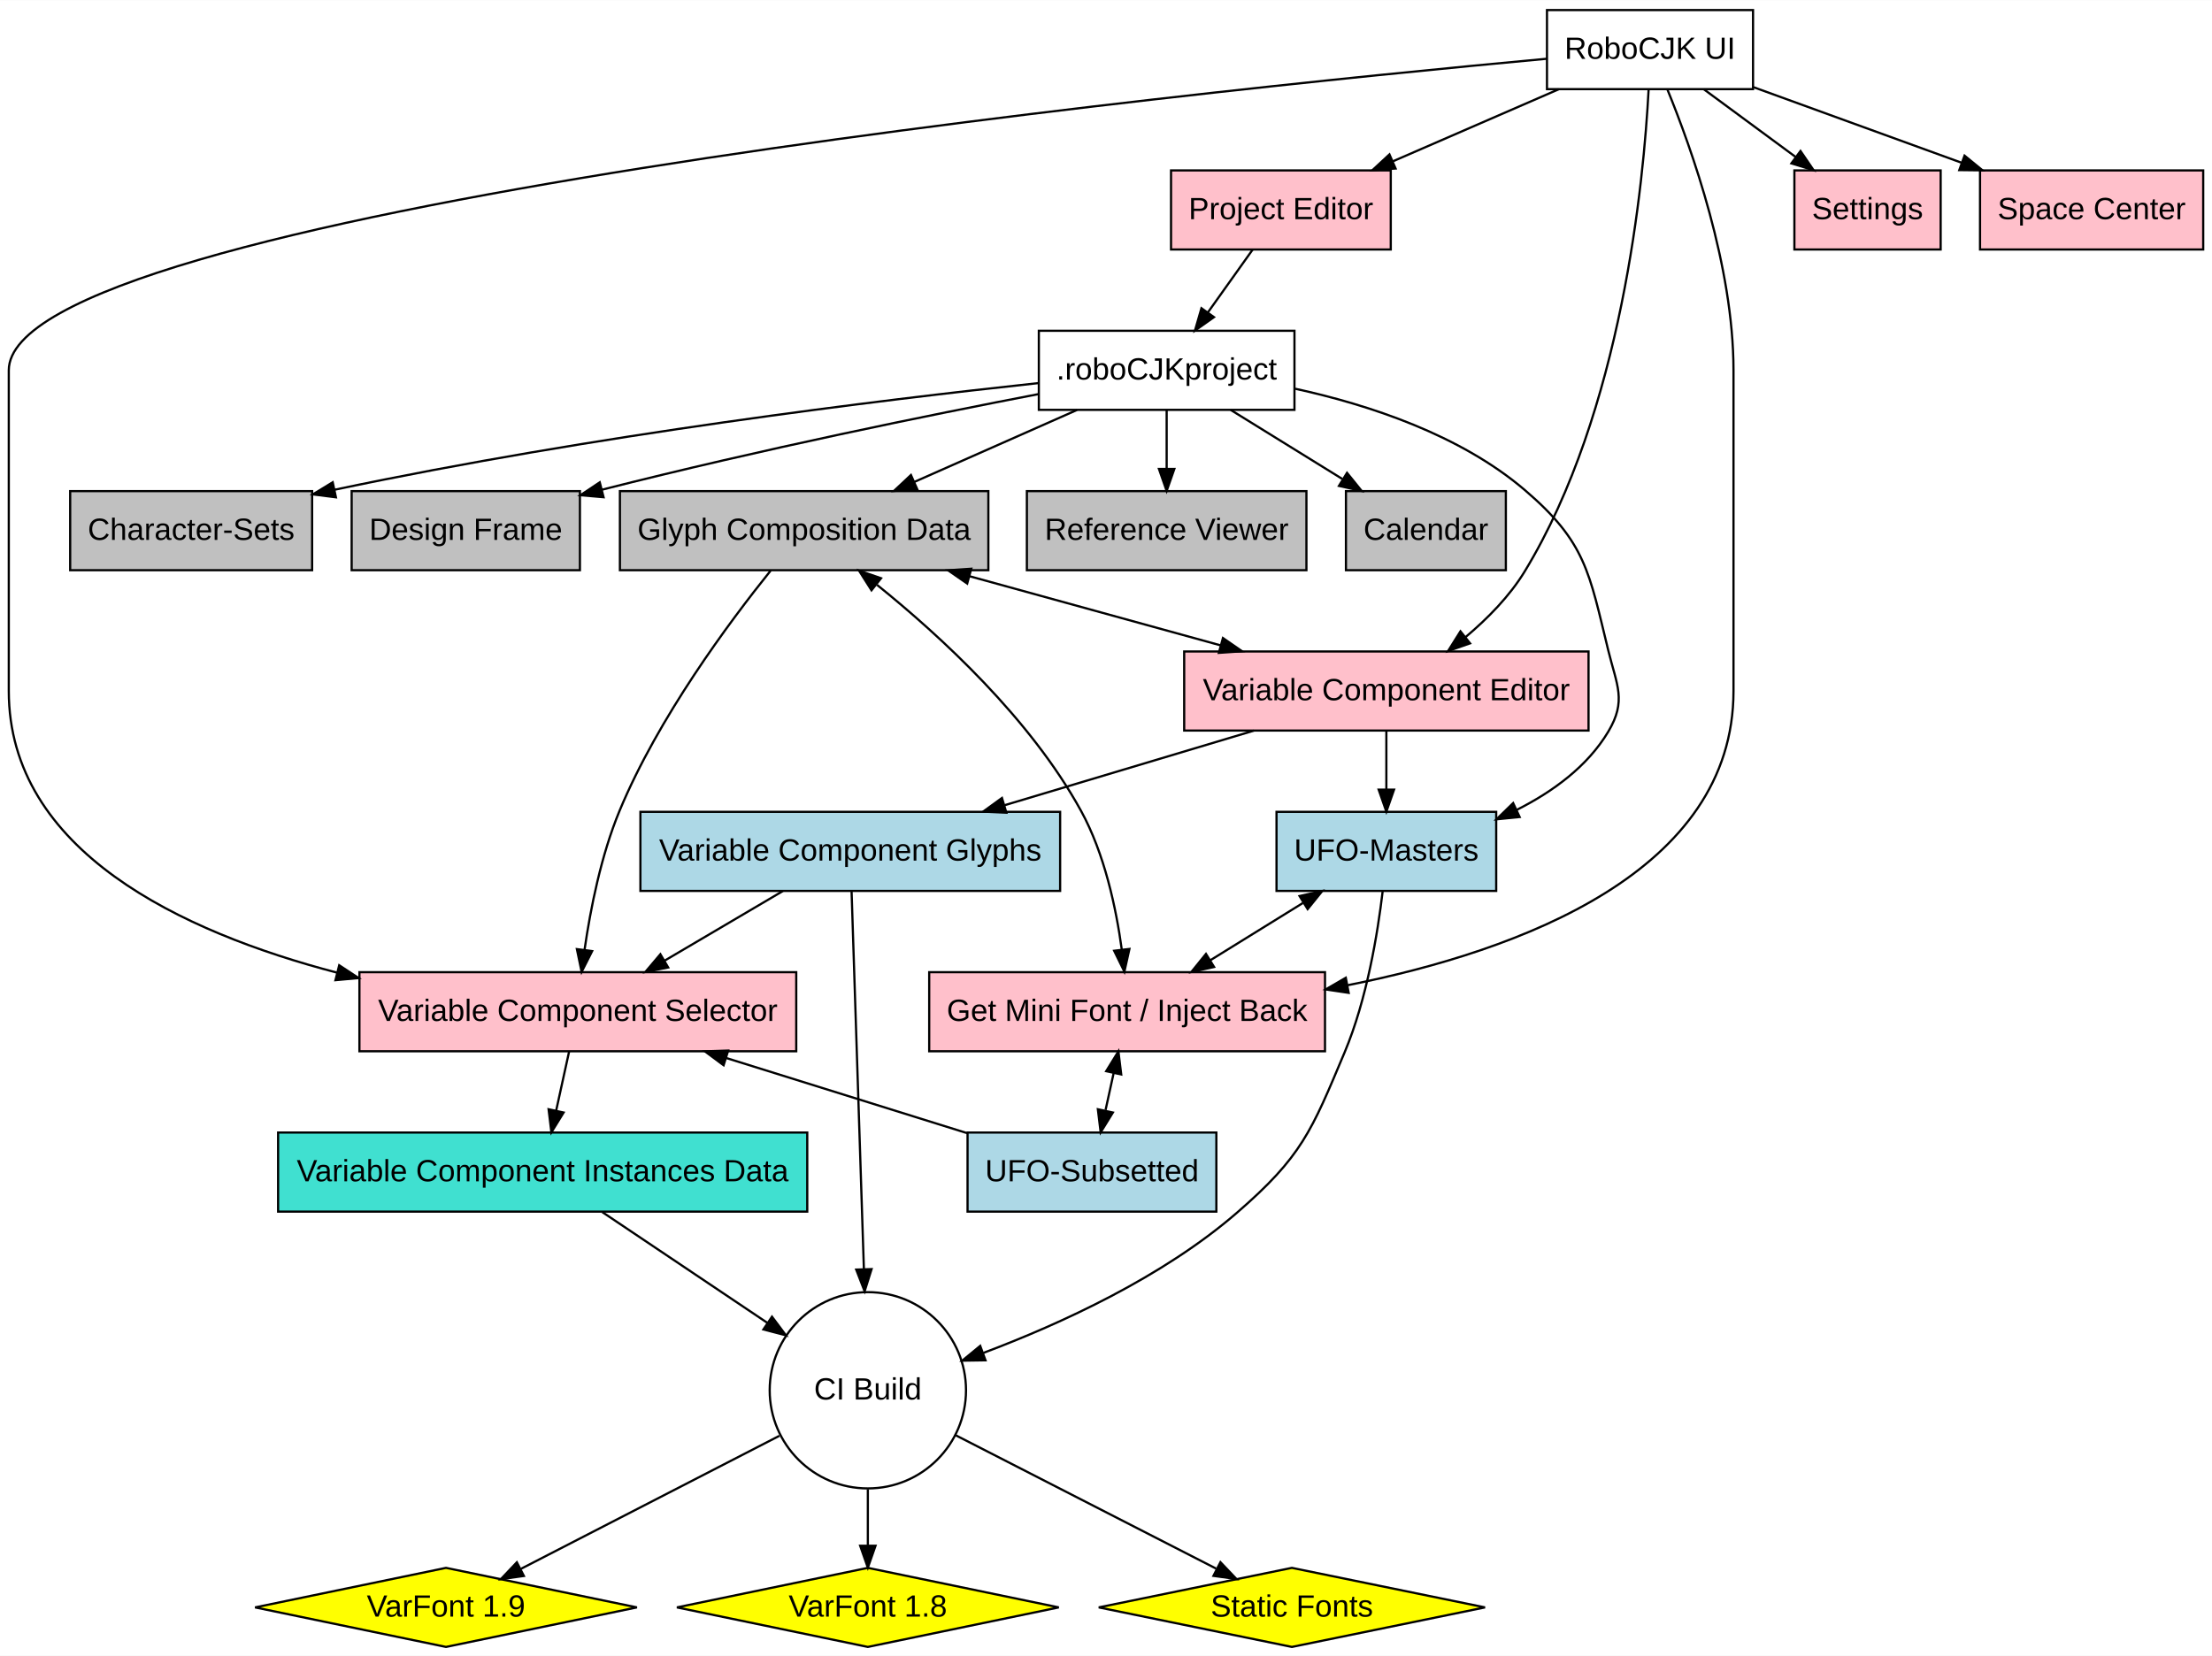
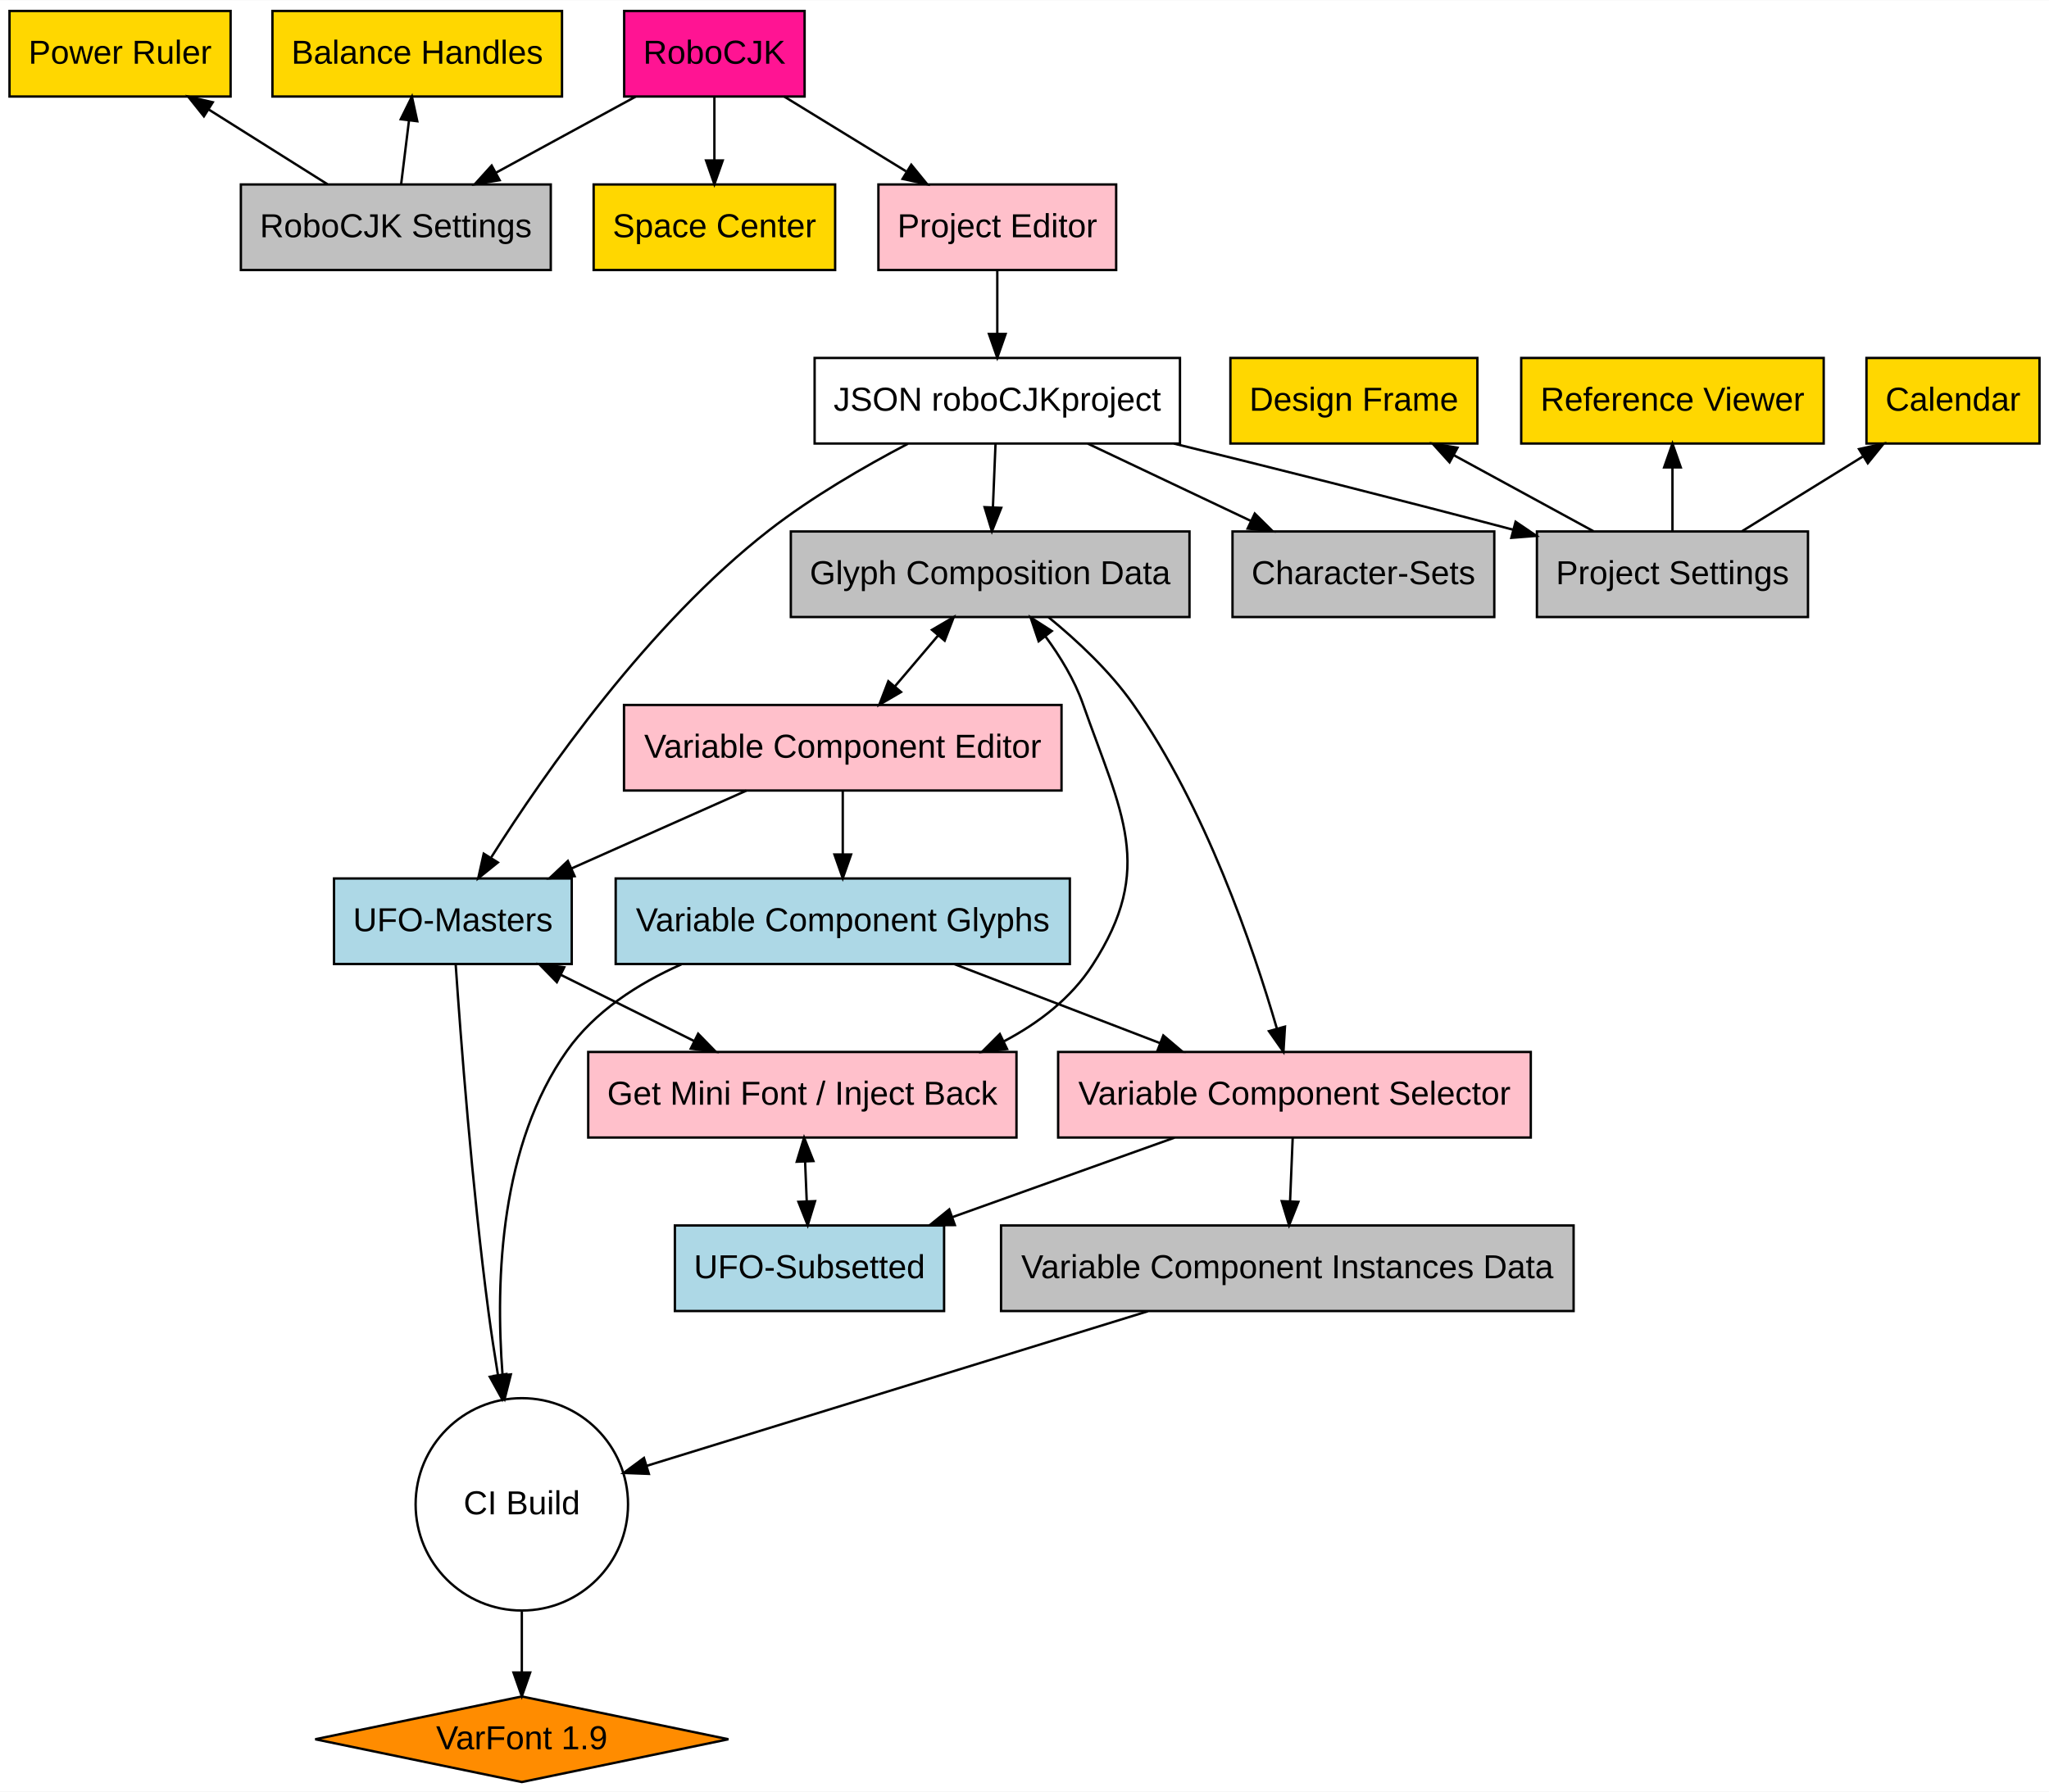
- <svg xmlns="http://www.w3.org/2000/svg" width="1007pt" height="754pt" viewBox="0.00 0.00 1006.79 753.68">
+ <svg xmlns="http://www.w3.org/2000/svg" width="862pt" height="754pt" viewBox="0.00 0.00 861.89 753.68">
  <g id="graph0" class="graph" transform="scale(1 1) rotate(0) translate(4 749.6755)">
-     <polygon fill="#ffffff" stroke="transparent" points="-4,4 -4,-749.676 1002.79,-749.676 1002.79,4 -4,4" />
+     <polygon fill="#ffffff" stroke="transparent" points="-4,4 -4,-749.676 857.893,-749.676 857.893,4 -4,4" />
    <g id="node1" class="node">
-       <polygon fill="none" stroke="#000000" points="700.107,-709.176 700.107,-745.176 793.893,-745.176 793.893,-709.176 700.107,-709.176" />
-       <text text-anchor="middle" x="747" y="-722.976" font-family="Arial" font-size="14.00" fill="#000000">RoboCJK UI</text>
+       <polygon fill="#ff1493" stroke="#000000" points="258.55,-709.176 258.55,-745.176 334.448,-745.176 334.448,-709.176 258.55,-709.176" />
+       <text text-anchor="middle" x="296.499" y="-722.976" font-family="Arial" font-size="14.00" fill="#000000">RoboCJK</text>
    </g>
    <g id="node2" class="node">
-       <polygon fill="#ffc0cb" stroke="#000000" points="528.995,-636.176 528.995,-672.176 629.005,-672.176 629.005,-636.176 528.995,-636.176" />
-       <text text-anchor="middle" x="579" y="-649.976" font-family="Arial" font-size="14.00" fill="#000000">Project Editor</text>
+       <polygon fill="#c0c0c0" stroke="#000000" points="97.319,-636.176 97.319,-672.176 227.679,-672.176 227.679,-636.176 97.319,-636.176" />
+       <text text-anchor="middle" x="162.499" y="-649.976" font-family="Arial" font-size="14.00" fill="#000000">RoboCJK Settings</text>
+     </g>
+     <g id="edge2" class="edge">
+       <path fill="none" stroke="#000000" d="M263.376,-709.13C245.659,-699.479 223.654,-687.491 204.721,-677.177" />
+       <polygon fill="#000000" stroke="#000000" points="206.162,-673.976 195.706,-672.266 202.813,-680.123 206.162,-673.976" />
+     </g>
+     <g id="node3" class="node">
+       <polygon fill="#ffc0cb" stroke="#000000" points="365.494,-636.176 365.494,-672.176 465.504,-672.176 465.504,-636.176 365.494,-636.176" />
+       <text text-anchor="middle" x="415.499" y="-649.976" font-family="Arial" font-size="14.00" fill="#000000">Project Editor</text>
    </g>
    <g id="edge1" class="edge">
-       <path fill="none" stroke="#000000" d="M705.472,-709.13C682.654,-699.216 654.163,-686.836 630.002,-676.337" />
-       <polygon fill="#000000" stroke="#000000" points="631.199,-673.041 620.633,-672.266 628.409,-679.461 631.199,-673.041" />
-     </g>
-     <g id="node3" class="node">
-       <polygon fill="#ffc0cb" stroke="#000000" points="812.714,-636.176 812.714,-672.176 879.286,-672.176 879.286,-636.176 812.714,-636.176" />
-       <text text-anchor="middle" x="846" y="-649.976" font-family="Arial" font-size="14.00" fill="#000000">Settings</text>
-     </g>
-     <g id="edge2" class="edge">
-       <path fill="none" stroke="#000000" d="M771.472,-709.13C784.085,-699.83 799.64,-688.36 813.271,-678.309" />
-       <polygon fill="#000000" stroke="#000000" points="815.495,-681.018 821.466,-672.266 811.341,-675.384 815.495,-681.018" />
+       <path fill="none" stroke="#000000" d="M325.915,-709.13C341.362,-699.654 360.481,-687.926 377.084,-677.741" />
+       <polygon fill="#000000" stroke="#000000" points="379.316,-680.478 386.01,-672.266 375.655,-674.511 379.316,-680.478" />
+     </g>
+     <g id="node17" class="node">
+       <polygon fill="#ffd700" stroke="#000000" points="245.709,-636.176 245.709,-672.176 347.29,-672.176 347.29,-636.176 245.709,-636.176" />
+       <text text-anchor="middle" x="296.499" y="-649.976" font-family="Arial" font-size="14.00" fill="#000000">Space Center</text>
+     </g>
+     <g id="edge22" class="edge">
+       <path fill="none" stroke="#000000" d="M296.499,-709.13C296.499,-701.058 296.499,-691.352 296.499,-682.357" />
+       <polygon fill="#000000" stroke="#000000" points="299.999,-682.266 296.499,-672.266 292.999,-682.266 299.999,-682.266" />
+     </g>
+     <g id="node10" class="node">
+       <polygon fill="none" stroke="#000000" points="338.659,-563.176 338.659,-599.176 492.34,-599.176 492.34,-563.176 338.659,-563.176" />
+       <text text-anchor="middle" x="415.499" y="-576.976" font-family="Arial" font-size="14.00" fill="#000000">JSON roboCJKproject</text>
+     </g>
+     <g id="edge6" class="edge">
+       <path fill="none" stroke="#000000" d="M415.499,-636.13C415.499,-628.058 415.499,-618.352 415.499,-609.357" />
+       <polygon fill="#000000" stroke="#000000" points="418.999,-609.266 415.499,-599.266 411.999,-609.266 418.999,-609.266" />
    </g>
    <g id="node4" class="node">
-       <polygon fill="#ffc0cb" stroke="#000000" points="897.21,-636.176 897.21,-672.176 998.79,-672.176 998.79,-636.176 897.21,-636.176" />
-       <text text-anchor="middle" x="948" y="-649.976" font-family="Arial" font-size="14.00" fill="#000000">Space Center</text>
+       <polygon fill="#ffc0cb" stroke="#000000" points="258.482,-417.175 258.482,-453.175 442.517,-453.175 442.517,-417.175 258.482,-417.175" />
+       <text text-anchor="middle" x="350.499" y="-430.976" font-family="Arial" font-size="14.00" fill="#000000">Variable Component Editor</text>
+     </g>
+     <g id="node7" class="node">
+       <polygon fill="#add8e6" stroke="#000000" points="136.506,-344.175 136.506,-380.175 236.493,-380.175 236.493,-344.175 136.506,-344.175" />
+       <text text-anchor="middle" x="186.499" y="-357.976" font-family="Arial" font-size="14.00" fill="#000000">UFO-Masters</text>
+     </g>
+     <g id="edge11" class="edge">
+       <path fill="none" stroke="#000000" d="M309.96,-417.13C287.686,-407.216 259.873,-394.836 236.287,-384.337" />
+       <polygon fill="#000000" stroke="#000000" points="237.7,-381.135 227.141,-380.266 234.853,-387.53 237.7,-381.135" />
+     </g>
+     <g id="node9" class="node">
+       <polygon fill="#add8e6" stroke="#000000" points="254.98,-344.175 254.98,-380.175 446.018,-380.175 446.018,-344.175 254.98,-344.175" />
+       <text text-anchor="middle" x="350.499" y="-357.976" font-family="Arial" font-size="14.00" fill="#000000">Variable Component Glyphs</text>
+     </g>
+     <g id="edge5" class="edge">
+       <path fill="none" stroke="#000000" d="M350.499,-417.13C350.499,-409.058 350.499,-399.352 350.499,-390.357" />
+       <polygon fill="#000000" stroke="#000000" points="353.999,-390.266 350.499,-380.266 346.999,-390.266 353.999,-390.266" />
+     </g>
+     <g id="node5" class="node">
+       <polygon fill="#ffc0cb" stroke="#000000" points="441.091,-271.175 441.091,-307.175 639.908,-307.175 639.908,-271.175 441.091,-271.175" />
+       <text text-anchor="middle" x="540.499" y="-284.976" font-family="Arial" font-size="14.00" fill="#000000">Variable Component Selector</text>
+     </g>
+     <g id="node8" class="node">
+       <polygon fill="#add8e6" stroke="#000000" points="279.879,-198.175 279.879,-234.175 393.12,-234.175 393.12,-198.175 279.879,-198.175" />
+       <text text-anchor="middle" x="336.499" y="-211.976" font-family="Arial" font-size="14.00" fill="#000000">UFO-Subsetted</text>
+     </g>
+     <g id="edge16" class="edge">
+       <path fill="none" stroke="#000000" d="M490.072,-271.13C461.752,-260.996 426.234,-248.286 396.491,-237.643" />
+       <polygon fill="#000000" stroke="#000000" points="397.648,-234.34 387.053,-234.266 395.289,-240.93 397.648,-234.34" />
+     </g>
+     <g id="node15" class="node">
+       <polygon fill="#c0c0c0" stroke="#000000" points="417.079,-198.175 417.079,-234.175 657.919,-234.175 657.919,-198.175 417.079,-198.175" />
+       <text text-anchor="middle" x="537.499" y="-211.976" font-family="Arial" font-size="14.00" fill="#000000">Variable Component Instances Data</text>
+     </g>
+     <g id="edge19" class="edge">
+       <path fill="none" stroke="#000000" d="M539.758,-271.13C539.426,-263.058 539.027,-253.352 538.658,-244.357" />
+       <polygon fill="#000000" stroke="#000000" points="542.15,-244.114 538.243,-234.266 535.156,-244.401 542.15,-244.114" />
+     </g>
+     <g id="node6" class="node">
+       <polygon fill="#ffc0cb" stroke="#000000" points="243.427,-271.175 243.427,-307.175 423.572,-307.175 423.572,-271.175 243.427,-271.175" />
+       <text text-anchor="middle" x="333.499" y="-284.976" font-family="Arial" font-size="14.00" fill="#000000">Get Mini Font / Inject Back</text>
+     </g>
+     <g id="edge4" class="edge">
+       <path fill="none" stroke="#000000" d="M334.655,-261.044C334.881,-255.565 335.117,-249.819 335.342,-244.339" />
+       <polygon fill="#000000" stroke="#000000" points="331.154,-260.995 334.241,-271.13 338.149,-261.283 331.154,-260.995" />
+       <polygon fill="#000000" stroke="#000000" points="338.842,-244.401 335.756,-234.266 331.848,-244.114 338.842,-244.401" />
    </g>
    <g id="edge3" class="edge">
-       <path fill="none" stroke="#000000" d="M794.126,-710.06C822.395,-699.793 858.603,-686.643 888.792,-675.679" />
-       <polygon fill="#000000" stroke="#000000" points="890.16,-678.906 898.365,-672.202 887.771,-672.326 890.16,-678.906" />
-     </g>
-     <g id="node5" class="node">
-       <polygon fill="#ffc0cb" stroke="#000000" points="534.982,-417.175 534.982,-453.175 719.018,-453.175 719.018,-417.175 534.982,-417.175" />
-       <text text-anchor="middle" x="627" y="-430.976" font-family="Arial" font-size="14.00" fill="#000000">Variable Component Editor</text>
-     </g>
-     <g id="edge4" class="edge">
-       <path fill="none" stroke="#000000" d="M746.372,-709.081C744.174,-667.374 734.3,-562.489 690,-489.675 683.12,-478.367 673.106,-468.178 663.078,-459.753" />
-       <polygon fill="#000000" stroke="#000000" points="665.094,-456.884 655.093,-453.387 660.731,-462.358 665.094,-456.884" />
-     </g>
-     <g id="node6" class="node">
-       <polygon fill="#ffc0cb" stroke="#000000" points="159.591,-271.175 159.591,-307.175 358.409,-307.175 358.409,-271.175 159.591,-271.175" />
-       <text text-anchor="middle" x="259" y="-284.976" font-family="Arial" font-size="14.00" fill="#000000">Variable Component Selector</text>
-     </g>
-     <g id="edge5" class="edge">
-       <path fill="none" stroke="#000000" d="M699.989,-723.008C536.117,-707.858 0,-652.821 0,-581.176 0,-581.176 0,-581.176 0,-435.175 0,-362.337 78.696,-325.437 149.33,-306.988" />
-       <polygon fill="#000000" stroke="#000000" points="150.386,-310.331 159.234,-304.505 148.683,-303.541 150.386,-310.331" />
-     </g>
-     <g id="node7" class="node">
-       <polygon fill="#ffc0cb" stroke="#000000" points="418.928,-271.175 418.928,-307.175 599.072,-307.175 599.072,-271.175 418.928,-271.175" />
-       <text text-anchor="middle" x="509" y="-284.976" font-family="Arial" font-size="14.00" fill="#000000">Get Mini Font / Inject Back</text>
-     </g>
-     <g id="edge6" class="edge">
-       <path fill="none" stroke="#000000" d="M754.874,-709.131C766.004,-681.937 785,-628.582 785,-581.176 785,-581.176 785,-581.176 785,-435.175 785,-353.04 688.313,-316.986 609.393,-301.238" />
-       <polygon fill="#000000" stroke="#000000" points="609.851,-297.763 599.373,-299.327 608.54,-304.639 609.851,-297.763" />
+       <path fill="none" stroke="#000000" d="M231.873,-339.643C249.71,-330.785 270.15,-320.635 288,-311.77" />
+       <polygon fill="#000000" stroke="#000000" points="230.236,-336.548 222.836,-344.13 233.35,-342.817 230.236,-336.548" />
+       <polygon fill="#000000" stroke="#000000" points="289.671,-314.848 297.071,-307.266 286.558,-308.579 289.671,-314.848" />
+     </g>
+     <g id="node14" class="node">
+       <ellipse fill="none" stroke="#000000" cx="215.499" cy="-116.838" rx="44.676" ry="44.676" />
+       <text text-anchor="middle" x="215.499" y="-112.638" font-family="Arial" font-size="14.00" fill="#000000">CI Build</text>
+     </g>
+     <g id="edge17" class="edge">
+       <path fill="none" stroke="#000000" d="M187.685,-343.865C189.764,-313.434 194.521,-250.557 201.499,-197.675 202.637,-189.057 204.027,-179.954 205.486,-171.086" />
+       <polygon fill="#000000" stroke="#000000" points="208.939,-171.656 207.152,-161.213 202.037,-170.492 208.939,-171.656" />
+     </g>
+     <g id="edge15" class="edge">
+       <path fill="none" stroke="#000000" d="M397.466,-344.13C423.614,-334.084 456.35,-321.506 483.904,-310.92" />
+       <polygon fill="#000000" stroke="#000000" points="485.335,-314.12 493.415,-307.266 482.825,-307.585 485.335,-314.12" />
+     </g>
+     <g id="edge18" class="edge">
+       <path fill="none" stroke="#000000" d="M282.619,-344.044C264.225,-335.875 246.188,-324.209 234.499,-307.675 206.68,-268.327 204.244,-212.471 207.381,-171.351" />
+       <polygon fill="#000000" stroke="#000000" points="210.881,-171.506 208.287,-161.234 203.909,-170.882 210.881,-171.506" />
+     </g>
+     <g id="edge8" class="edge">
+       <path fill="none" stroke="#000000" d="M377.909,-563.091C359.507,-553.444 337.497,-540.683 319.499,-526.676 268.684,-487.127 225.087,-424.588 202.658,-389.102" />
+       <polygon fill="#000000" stroke="#000000" points="205.418,-386.913 197.162,-380.273 199.475,-390.612 205.418,-386.913" />
    </g>
    <g id="node11" class="node">
-       <polygon fill="none" stroke="#000000" points="468.826,-563.176 468.826,-599.176 585.174,-599.176 585.174,-563.176 468.826,-563.176" />
-       <text text-anchor="middle" x="527" y="-576.976" font-family="Arial" font-size="14.00" fill="#000000">.roboCJKproject</text>
+       <polygon fill="#c0c0c0" stroke="#000000" points="514.44,-490.175 514.44,-526.176 624.559,-526.176 624.559,-490.175 514.44,-490.175" />
+       <text text-anchor="middle" x="569.499" y="-503.976" font-family="Arial" font-size="14.00" fill="#000000">Character-Sets</text>
+     </g>
+     <g id="edge7" class="edge">
+       <path fill="none" stroke="#000000" d="M453.567,-563.13C474.298,-553.303 500.138,-541.054 522.159,-530.616" />
+       <polygon fill="#000000" stroke="#000000" points="523.799,-533.712 531.336,-526.266 520.801,-527.387 523.799,-533.712" />
+     </g>
+     <g id="node12" class="node">
+       <polygon fill="#c0c0c0" stroke="#000000" points="328.654,-490.175 328.654,-526.176 496.344,-526.176 496.344,-490.175 328.654,-490.175" />
+       <text text-anchor="middle" x="412.499" y="-503.976" font-family="Arial" font-size="14.00" fill="#000000">Glyph Composition Data</text>
+     </g>
+     <g id="edge9" class="edge">
+       <path fill="none" stroke="#000000" d="M414.758,-563.13C414.426,-555.058 414.027,-545.352 413.658,-536.357" />
+       <polygon fill="#000000" stroke="#000000" points="417.151,-536.114 413.243,-526.266 410.156,-536.401 417.151,-536.114" />
+     </g>
+     <g id="node13" class="node">
+       <polygon fill="#c0c0c0" stroke="#000000" points="642.488,-490.175 642.488,-526.176 756.51,-526.176 756.51,-490.175 642.488,-490.175" />
+       <text text-anchor="middle" x="699.499" y="-503.976" font-family="Arial" font-size="14.00" fill="#000000">Project Settings</text>
    </g>
    <g id="edge10" class="edge">
-       <path fill="none" stroke="#000000" d="M566.146,-636.13C560.021,-627.532 552.575,-617.079 545.828,-607.607" />
-       <polygon fill="#000000" stroke="#000000" points="548.539,-605.38 539.886,-599.266 542.837,-609.441 548.539,-605.38" />
-     </g>
-     <g id="node8" class="node">
-       <polygon fill="#add8e6" stroke="#000000" points="577.006,-344.175 577.006,-380.175 676.994,-380.175 676.994,-344.175 577.006,-344.175" />
-       <text text-anchor="middle" x="627" y="-357.976" font-family="Arial" font-size="14.00" fill="#000000">UFO-Masters</text>
-     </g>
-     <g id="edge17" class="edge">
-       <path fill="none" stroke="#000000" d="M627,-417.13C627,-409.058 627,-399.352 627,-390.357" />
-       <polygon fill="#000000" stroke="#000000" points="630.5,-390.266 627,-380.266 623.5,-390.266 630.5,-390.266" />
-     </g>
-     <g id="node10" class="node">
-       <polygon fill="#add8e6" stroke="#000000" points="287.481,-344.175 287.481,-380.175 478.519,-380.175 478.519,-344.175 287.481,-344.175" />
-       <text text-anchor="middle" x="383" y="-357.976" font-family="Arial" font-size="14.00" fill="#000000">Variable Component Glyphs</text>
-     </g>
-     <g id="edge9" class="edge">
-       <path fill="none" stroke="#000000" d="M566.685,-417.13C532.372,-406.865 489.225,-393.956 453.372,-383.229" />
-       <polygon fill="#000000" stroke="#000000" points="454.05,-379.779 443.466,-380.266 452.044,-386.485 454.05,-379.779" />
-     </g>
-     <g id="node9" class="node">
-       <polygon fill="#add8e6" stroke="#000000" points="436.379,-198.175 436.379,-234.175 549.621,-234.175 549.621,-198.175 436.379,-198.175" />
-       <text text-anchor="middle" x="493" y="-211.976" font-family="Arial" font-size="14.00" fill="#000000">UFO-Subsetted</text>
-     </g>
-     <g id="edge22" class="edge">
-       <path fill="none" stroke="#000000" d="M326.445,-268.135C361.211,-257.289 403.137,-244.21 436.227,-233.887" />
-       <polygon fill="#000000" stroke="#000000" points="325.347,-264.811 316.843,-271.13 327.431,-271.494 325.347,-264.811" />
+       <path fill="none" stroke="#000000" d="M489.795,-563.154C529.534,-553.385 579.533,-540.887 632.388,-526.939" />
+       <polygon fill="#000000" stroke="#000000" points="633.518,-530.261 642.289,-524.319 631.726,-523.494 633.518,-530.261" />
+     </g>
+     <g id="edge12" class="edge">
+       <path fill="none" stroke="#000000" d="M390.584,-482.372C384.712,-475.459 378.363,-467.983 372.487,-461.065" />
+       <polygon fill="#000000" stroke="#000000" points="388.032,-484.774 397.173,-490.13 393.368,-480.243 388.032,-484.774" />
+       <polygon fill="#000000" stroke="#000000" points="375.005,-458.622 365.864,-453.266 369.67,-463.154 375.005,-458.622" />
+     </g>
+     <g id="edge14" class="edge">
+       <path fill="none" stroke="#000000" d="M437.086,-490.071C448.998,-480.329 462.788,-467.491 472.499,-453.675 502.938,-410.373 523.086,-351.376 533.088,-317.071" />
+       <polygon fill="#000000" stroke="#000000" points="536.508,-317.837 535.866,-307.262 529.773,-315.93 536.508,-317.837" />
+     </g>
+     <g id="edge13" class="edge">
+       <path fill="none" stroke="#000000" d="M435.742,-482.027C441.981,-473.546 447.97,-463.719 451.499,-453.675 467.718,-407.521 482.118,-384.721 455.499,-343.675 446.51,-329.814 433.08,-319.447 418.376,-311.703" />
+       <polygon fill="#000000" stroke="#000000" points="432.898,-479.983 429.501,-490.018 438.415,-484.291 432.898,-479.983" />
+       <polygon fill="#000000" stroke="#000000" points="419.611,-308.413 409.084,-307.212 416.565,-314.715 419.611,-308.413" />
+     </g>
+     <g id="node16" class="node">
+       <polygon fill="#ff8c00" stroke="#000000" points="215.499,-36 128.598,-18 215.499,0 302.401,-18 215.499,-36" />
+       <text text-anchor="middle" x="215.499" y="-13.8" font-family="Arial" font-size="14.00" fill="#000000">VarFont 1.9</text>
+     </g>
+     <g id="edge21" class="edge">
+       <path fill="none" stroke="#000000" d="M215.499,-71.757C215.499,-63.077 215.499,-54.216 215.499,-46.258" />
+       <polygon fill="#000000" stroke="#000000" points="218.999,-46.067 215.499,-36.067 211.999,-46.067 218.999,-46.067" />
+     </g>
+     <g id="edge20" class="edge">
+       <path fill="none" stroke="#000000" d="M478.814,-198.071C418.625,-179.503 325.862,-150.885 268.022,-133.041" />
+       <polygon fill="#000000" stroke="#000000" points="268.935,-129.66 258.348,-130.056 266.871,-136.349 268.935,-129.66" />
    </g>
    <g id="node18" class="node">
-       <polygon fill="#40e0d0" stroke="#000000" points="122.58,-198.175 122.58,-234.175 363.42,-234.175 363.42,-198.175 122.58,-198.175" />
-       <text text-anchor="middle" x="243" y="-211.976" font-family="Arial" font-size="14.00" fill="#000000">Variable Component Instances Data</text>
+       <polygon fill="#ffd700" stroke="#000000" points="110.595,-709.176 110.595,-745.176 232.403,-745.176 232.403,-709.176 110.595,-709.176" />
+       <text text-anchor="middle" x="171.499" y="-722.976" font-family="Arial" font-size="14.00" fill="#000000">Balance Handles</text>
+     </g>
+     <g id="edge23" class="edge">
+       <path fill="none" stroke="#000000" d="M168.031,-699.044C166.923,-690.052 165.726,-680.344 164.73,-672.266" />
+       <polygon fill="#000000" stroke="#000000" points="164.577,-699.634 169.275,-709.13 171.525,-698.777 164.577,-699.634" />
+     </g>
+     <g id="node19" class="node">
+       <polygon fill="#ffd700" stroke="#000000" points="0,-709.176 0,-745.176 92.999,-745.176 92.999,-709.176 0,-709.176" />
+       <text text-anchor="middle" x="46.499" y="-722.976" font-family="Arial" font-size="14.00" fill="#000000">Power Ruler</text>
+     </g>
+     <g id="edge24" class="edge">
+       <path fill="none" stroke="#000000" d="M83.869,-703.659C100.045,-693.478 118.684,-681.749 133.753,-672.266" />
+       <polygon fill="#000000" stroke="#000000" points="81.773,-700.842 75.174,-709.13 85.501,-706.766 81.773,-700.842" />
+     </g>
+     <g id="node20" class="node">
+       <polygon fill="#ffd700" stroke="#000000" points="513.554,-563.176 513.554,-599.176 617.445,-599.176 617.445,-563.176 513.554,-563.176" />
+       <text text-anchor="middle" x="565.499" y="-576.976" font-family="Arial" font-size="14.00" fill="#000000">Design Frame</text>
    </g>
    <g id="edge25" class="edge">
-       <path fill="none" stroke="#000000" d="M255.045,-271.13C253.256,-262.971 251.102,-253.141 249.113,-244.064" />
-       <polygon fill="#000000" stroke="#000000" points="252.525,-243.285 246.965,-234.266 245.687,-244.783 252.525,-243.285" />
-     </g>
-     <g id="edge8" class="edge">
-       <path fill="none" stroke="#000000" d="M502.899,-261.337C501.687,-255.808 500.413,-249.997 499.198,-244.453" />
-       <polygon fill="#000000" stroke="#000000" points="499.485,-262.112 505.045,-271.13 506.323,-260.613 499.485,-262.112" />
-       <polygon fill="#000000" stroke="#000000" points="502.525,-243.285 496.965,-234.266 495.687,-244.783 502.525,-243.285" />
-     </g>
-     <g id="edge7" class="edge">
-       <path fill="none" stroke="#000000" d="M588.986,-338.659C575.488,-330.308 560.304,-320.914 546.821,-312.574" />
-       <polygon fill="#000000" stroke="#000000" points="587.486,-341.846 597.832,-344.13 591.169,-335.893 587.486,-341.846" />
-       <polygon fill="#000000" stroke="#000000" points="548.587,-309.55 538.242,-307.266 544.905,-315.503 548.587,-309.55" />
-     </g>
-     <g id="node17" class="node">
-       <ellipse fill="none" stroke="#000000" cx="391" cy="-116.838" rx="44.676" ry="44.676" />
-       <text text-anchor="middle" x="391" y="-112.638" font-family="Arial" font-size="14.00" fill="#000000">CI Build</text>
-     </g>
-     <g id="edge23" class="edge">
-       <path fill="none" stroke="#000000" d="M625.316,-344.026C623.089,-325.11 618.186,-294.905 608,-270.675 592.857,-234.653 588.53,-223.266 559,-197.675 525.239,-168.418 479.047,-147.21 443.643,-133.877" />
-       <polygon fill="#000000" stroke="#000000" points="444.556,-130.484 433.962,-130.326 442.145,-137.056 444.556,-130.484" />
-     </g>
-     <g id="edge21" class="edge">
-       <path fill="none" stroke="#000000" d="M352.348,-344.13C336.103,-334.567 315.961,-322.709 298.55,-312.459" />
-       <polygon fill="#000000" stroke="#000000" points="300.122,-309.323 289.729,-307.266 296.571,-315.355 300.122,-309.323" />
-     </g>
-     <g id="edge24" class="edge">
-       <path fill="none" stroke="#000000" d="M383.588,-344.135C384.754,-308.373 387.401,-227.2 389.195,-172.19" />
-       <polygon fill="#000000" stroke="#000000" points="392.703,-172.008 389.531,-161.899 385.707,-171.78 392.703,-172.008" />
-     </g>
-     <g id="edge12" class="edge">
-       <path fill="none" stroke="#000000" d="M585.542,-572.785C619.248,-565.42 660.615,-551.768 690,-526.676 717.816,-502.923 719.306,-489.204 728,-453.675 731.909,-437.702 736.426,-430.797 728,-416.675 718.524,-400.795 702.644,-389.266 686.248,-381.02" />
-       <polygon fill="#000000" stroke="#000000" points="687.667,-377.82 677.124,-376.771 684.711,-384.166 687.667,-377.82" />
-     </g>
-     <g id="node12" class="node">
-       <polygon fill="#c0c0c0" stroke="#000000" points="27.94,-490.175 27.94,-526.176 138.06,-526.176 138.06,-490.175 27.94,-490.175" />
-       <text text-anchor="middle" x="83" y="-503.976" font-family="Arial" font-size="14.00" fill="#000000">Character-Sets</text>
-     </g>
-     <g id="edge11" class="edge">
-       <path fill="none" stroke="#000000" d="M468.614,-575.351C395.681,-567.511 267,-551.816 148.363,-526.825" />
-       <polygon fill="#000000" stroke="#000000" points="148.893,-523.359 138.383,-524.695 147.433,-530.205 148.893,-523.359" />
-     </g>
-     <g id="node13" class="node">
-       <polygon fill="#c0c0c0" stroke="#000000" points="278.155,-490.175 278.155,-526.176 445.845,-526.176 445.845,-490.175 278.155,-490.175" />
-       <text text-anchor="middle" x="362" y="-503.976" font-family="Arial" font-size="14.00" fill="#000000">Glyph Composition Data</text>
-     </g>
-     <g id="edge13" class="edge">
-       <path fill="none" stroke="#000000" d="M486.214,-563.13C463.803,-553.216 435.821,-540.836 412.091,-530.337" />
-       <polygon fill="#000000" stroke="#000000" points="413.45,-527.111 402.889,-526.266 410.618,-533.513 413.45,-527.111" />
-     </g>
-     <g id="node14" class="node">
-       <polygon fill="#c0c0c0" stroke="#000000" points="156.055,-490.175 156.055,-526.176 259.945,-526.176 259.945,-490.175 156.055,-490.175" />
-       <text text-anchor="middle" x="208" y="-503.976" font-family="Arial" font-size="14.00" fill="#000000">Design Frame</text>
-     </g>
-     <g id="edge14" class="edge">
-       <path fill="none" stroke="#000000" d="M468.774,-570.365C418.52,-560.698 343.822,-545.525 270.084,-526.854" />
-       <polygon fill="#000000" stroke="#000000" points="270.715,-523.403 260.16,-524.318 268.982,-530.185 270.715,-523.403" />
-     </g>
-     <g id="node15" class="node">
-       <polygon fill="#c0c0c0" stroke="#000000" points="463.382,-490.175 463.382,-526.176 590.619,-526.176 590.619,-490.175 463.382,-490.175" />
-       <text text-anchor="middle" x="527" y="-503.976" font-family="Arial" font-size="14.00" fill="#000000">Reference Viewer</text>
-     </g>
-     <g id="edge15" class="edge">
-       <path fill="none" stroke="#000000" d="M527,-563.13C527,-555.058 527,-545.352 527,-536.357" />
-       <polygon fill="#000000" stroke="#000000" points="530.5,-536.266 527,-526.266 523.5,-536.266 530.5,-536.266" />
-     </g>
-     <g id="node16" class="node">
-       <polygon fill="#c0c0c0" stroke="#000000" points="608.607,-490.175 608.607,-526.176 681.393,-526.176 681.393,-490.175 608.607,-490.175" />
-       <text text-anchor="middle" x="645" y="-503.976" font-family="Arial" font-size="14.00" fill="#000000">Calendar</text>
-     </g>
-     <g id="edge16" class="edge">
-       <path fill="none" stroke="#000000" d="M556.168,-563.13C571.486,-553.654 590.444,-541.926 606.907,-531.741" />
-       <polygon fill="#000000" stroke="#000000" points="609.095,-534.503 615.758,-526.266 605.413,-528.551 609.095,-534.503" />
-     </g>
-     <g id="edge18" class="edge">
-       <path fill="none" stroke="#000000" d="M437.26,-487.443C473.009,-477.596 515.64,-465.852 551.428,-455.993" />
-       <polygon fill="#000000" stroke="#000000" points="436.217,-484.1 427.506,-490.13 438.076,-490.849 436.217,-484.1" />
-       <polygon fill="#000000" stroke="#000000" points="552.618,-459.296 561.33,-453.266 550.759,-452.547 552.618,-459.296" />
-     </g>
-     <g id="edge20" class="edge">
-       <path fill="none" stroke="#000000" d="M346.783,-490.014C327.767,-466.364 295.589,-423.026 278,-380.675 269.573,-360.385 264.745,-335.957 262.066,-317.446" />
-       <polygon fill="#000000" stroke="#000000" points="265.506,-316.763 260.726,-307.308 258.567,-317.68 265.506,-316.763" />
-     </g>
-     <g id="edge19" class="edge">
-       <path fill="none" stroke="#000000" d="M395.178,-483.502C424.106,-460.194 464.944,-422.626 488,-380.675 498.747,-361.122 504.005,-336.317 506.571,-317.467" />
-       <polygon fill="#000000" stroke="#000000" points="392.662,-481.03 386.989,-489.978 397.004,-486.521 392.662,-481.03" />
-       <polygon fill="#000000" stroke="#000000" points="510.062,-317.754 507.765,-307.411 503.111,-316.928 510.062,-317.754" />
-     </g>
-     <g id="node19" class="node">
-       <polygon fill="#ffff00" stroke="#000000" points="199,-36 112.099,-18 199,0 285.901,-18 199,-36" />
-       <text text-anchor="middle" x="199" y="-13.8" font-family="Arial" font-size="14.00" fill="#000000">VarFont 1.9</text>
+       <path fill="none" stroke="#000000" d="M607.632,-558.222C626.555,-547.914 648.562,-535.925 666.292,-526.266" />
+       <polygon fill="#000000" stroke="#000000" points="605.73,-555.273 598.623,-563.13 609.079,-561.42 605.73,-555.273" />
+     </g>
+     <g id="node21" class="node">
+       <polygon fill="#ffd700" stroke="#000000" points="635.881,-563.176 635.881,-599.176 763.118,-599.176 763.118,-563.176 635.881,-563.176" />
+       <text text-anchor="middle" x="699.499" y="-576.976" font-family="Arial" font-size="14.00" fill="#000000">Reference Viewer</text>
+     </g>
+     <g id="edge26" class="edge">
+       <path fill="none" stroke="#000000" d="M699.499,-553.044C699.499,-544.052 699.499,-534.344 699.499,-526.266" />
+       <polygon fill="#000000" stroke="#000000" points="695.999,-553.13 699.499,-563.13 702.999,-553.131 695.999,-553.13" />
+     </g>
+     <g id="node22" class="node">
+       <polygon fill="#ffd700" stroke="#000000" points="781.106,-563.176 781.106,-599.176 853.893,-599.176 853.893,-563.176 781.106,-563.176" />
+       <text text-anchor="middle" x="817.499" y="-576.976" font-family="Arial" font-size="14.00" fill="#000000">Calendar</text>
    </g>
    <g id="edge27" class="edge">
-       <path fill="none" stroke="#000000" d="M350.75,-96.118C315.922,-78.189 266.111,-52.547 233.183,-35.597" />
-       <polygon fill="#000000" stroke="#000000" points="234.449,-32.312 223.956,-30.847 231.245,-38.536 234.449,-32.312" />
-     </g>
-     <g id="node20" class="node">
-       <polygon fill="#ffff00" stroke="#000000" points="391,-36 304.099,-18 391,0 477.901,-18 391,-36" />
-       <text text-anchor="middle" x="391" y="-13.8" font-family="Arial" font-size="14.00" fill="#000000">VarFont 1.8</text>
-     </g>
-     <g id="edge28" class="edge">
-       <path fill="none" stroke="#000000" d="M391,-71.757C391,-63.077 391,-54.216 391,-46.258" />
-       <polygon fill="#000000" stroke="#000000" points="394.5,-46.067 391,-36.067 387.5,-46.067 394.5,-46.067" />
-     </g>
-     <g id="node21" class="node">
-       <polygon fill="#ffff00" stroke="#000000" points="584,-36 496.093,-18 584,0 671.907,-18 584,-36" />
-       <text text-anchor="middle" x="584" y="-13.8" font-family="Arial" font-size="14.00" fill="#000000">Static Fonts</text>
-     </g>
-     <g id="edge29" class="edge">
-       <path fill="none" stroke="#000000" d="M430.99,-96.359C465.961,-78.449 516.22,-52.711 549.469,-35.684" />
-       <polygon fill="#000000" stroke="#000000" points="551.482,-38.585 558.787,-30.912 548.291,-32.355 551.482,-38.585" />
-     </g>
-     <g id="edge26" class="edge">
-       <path fill="none" stroke="#000000" d="M270.146,-197.955C291.122,-183.876 320.631,-164.07 345.238,-147.553" />
-       <polygon fill="#000000" stroke="#000000" points="347.363,-150.342 353.716,-141.863 343.462,-144.53 347.363,-150.342" />
+       <path fill="none" stroke="#000000" d="M779.486,-557.659C763.03,-547.478 744.07,-535.749 728.741,-526.266" />
+       <polygon fill="#000000" stroke="#000000" points="777.985,-560.846 788.331,-563.13 781.668,-554.893 777.985,-560.846" />
    </g>
  </g>
</svg>
